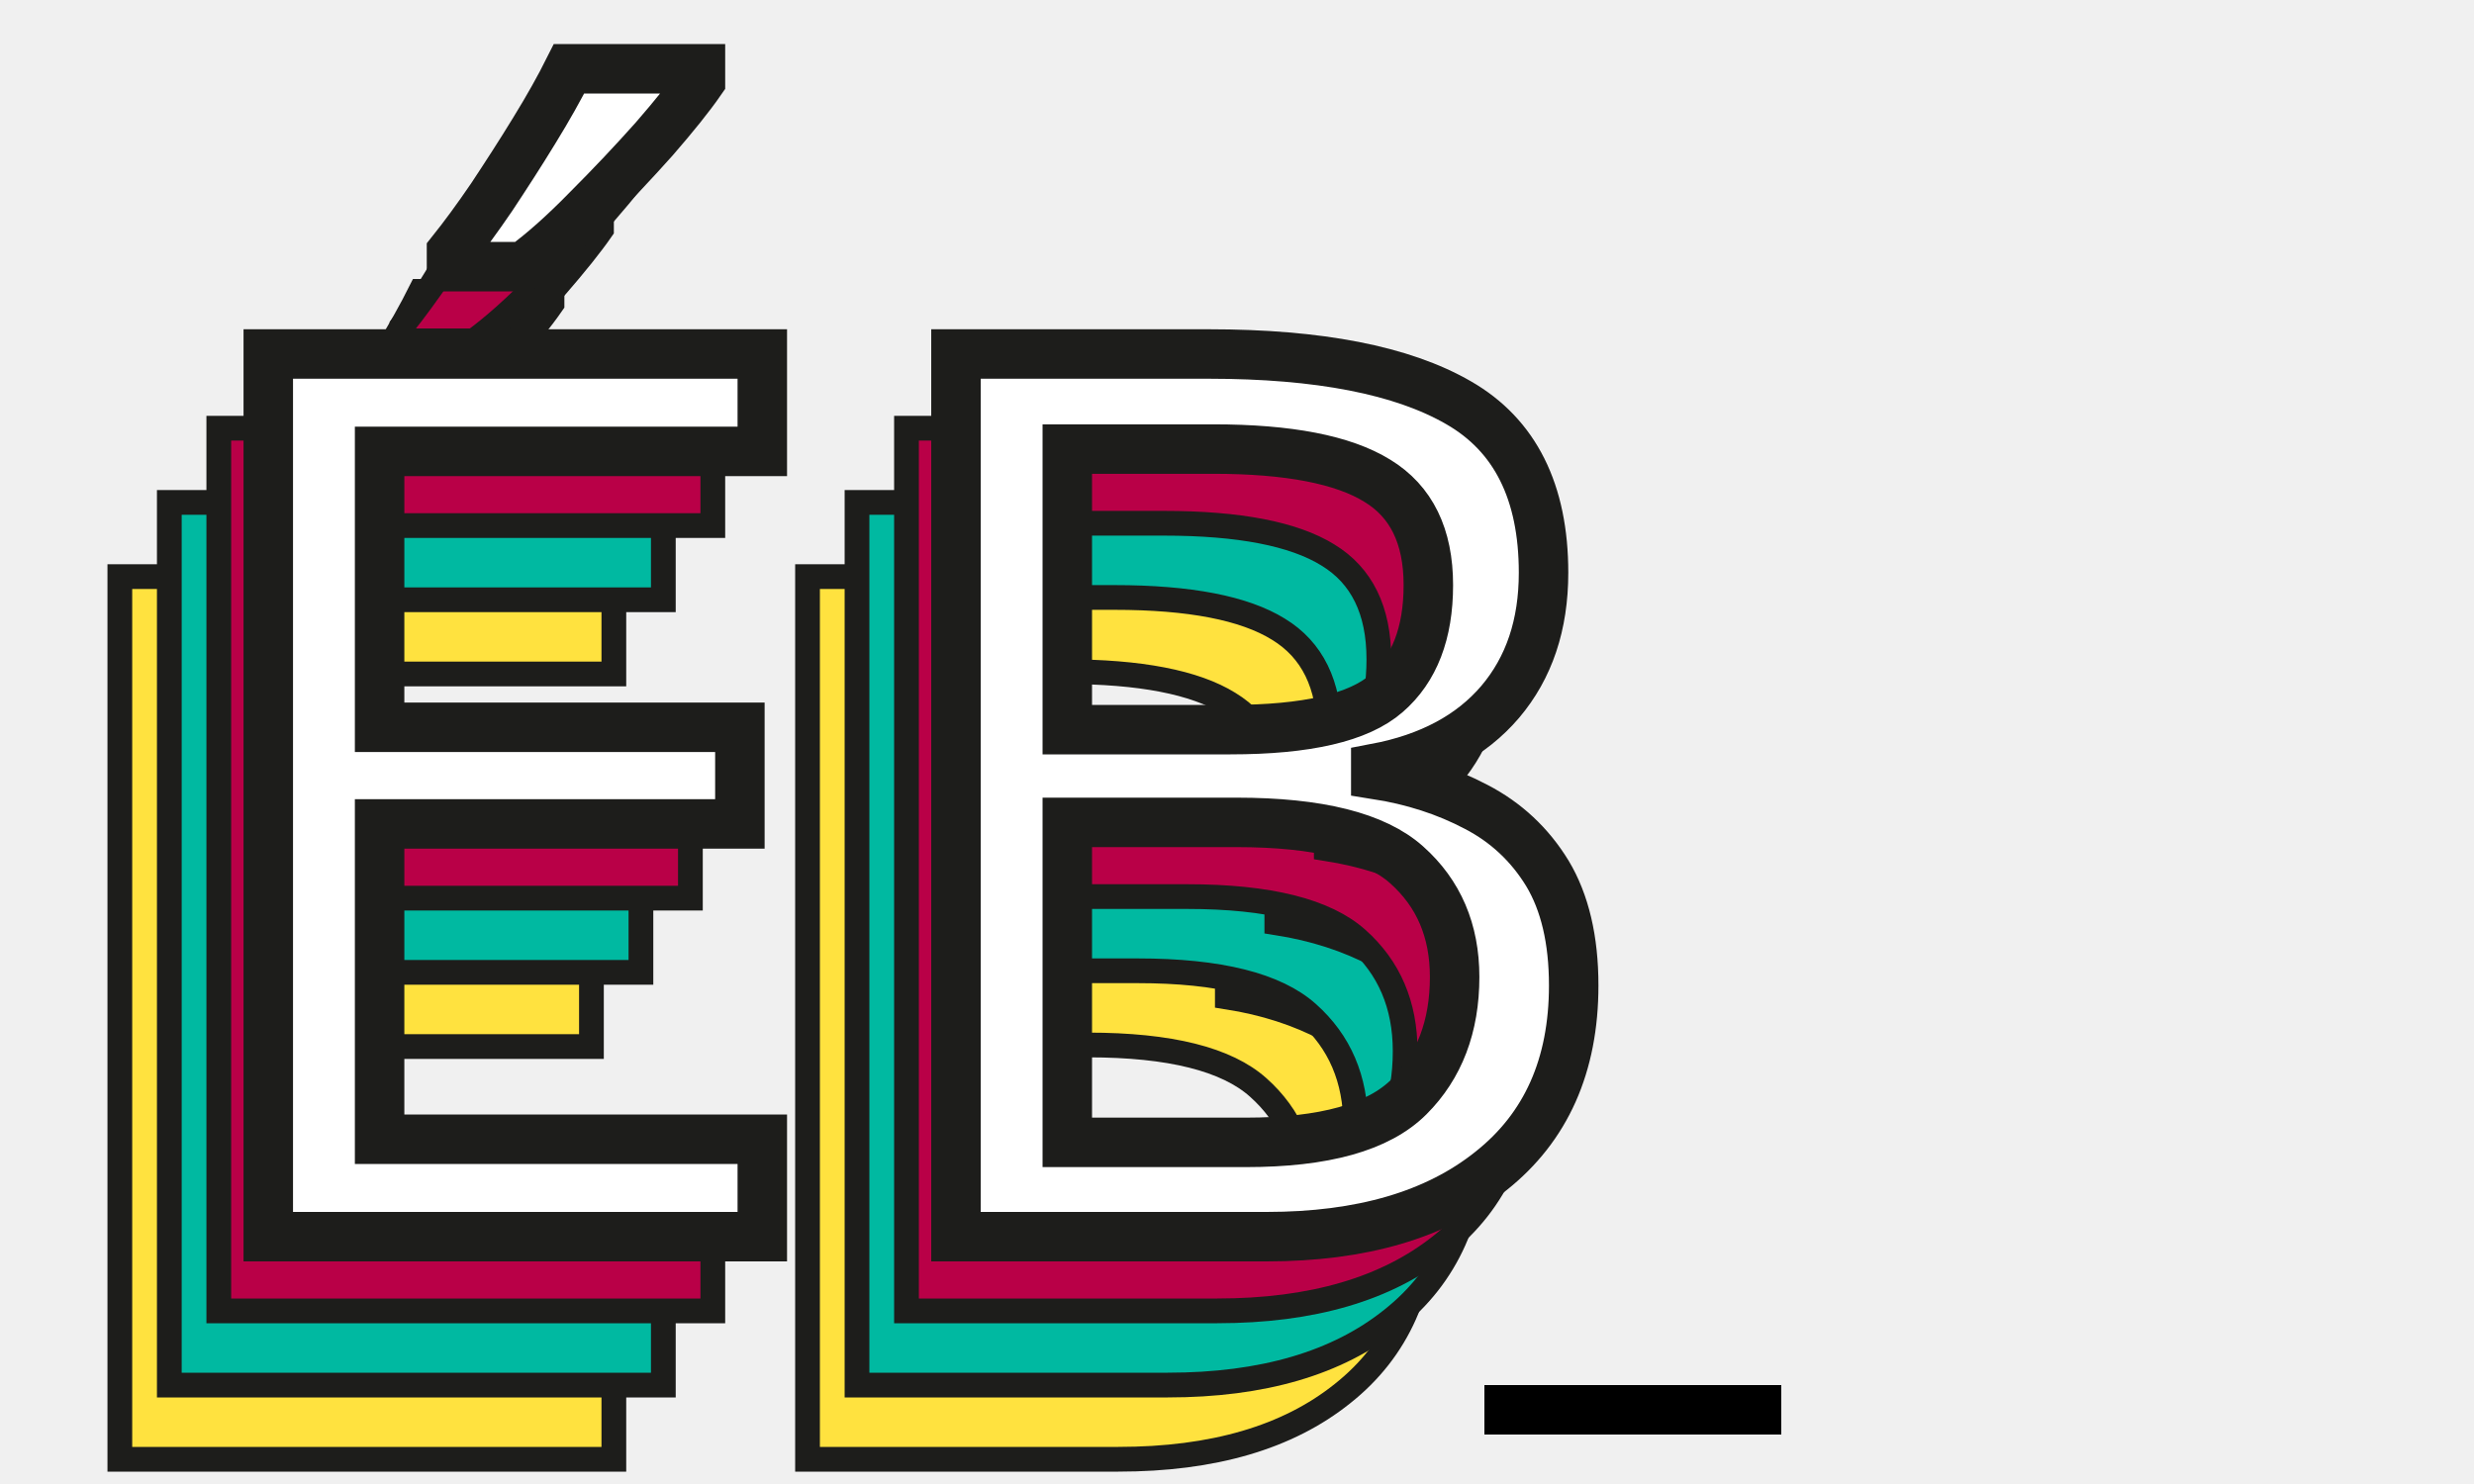
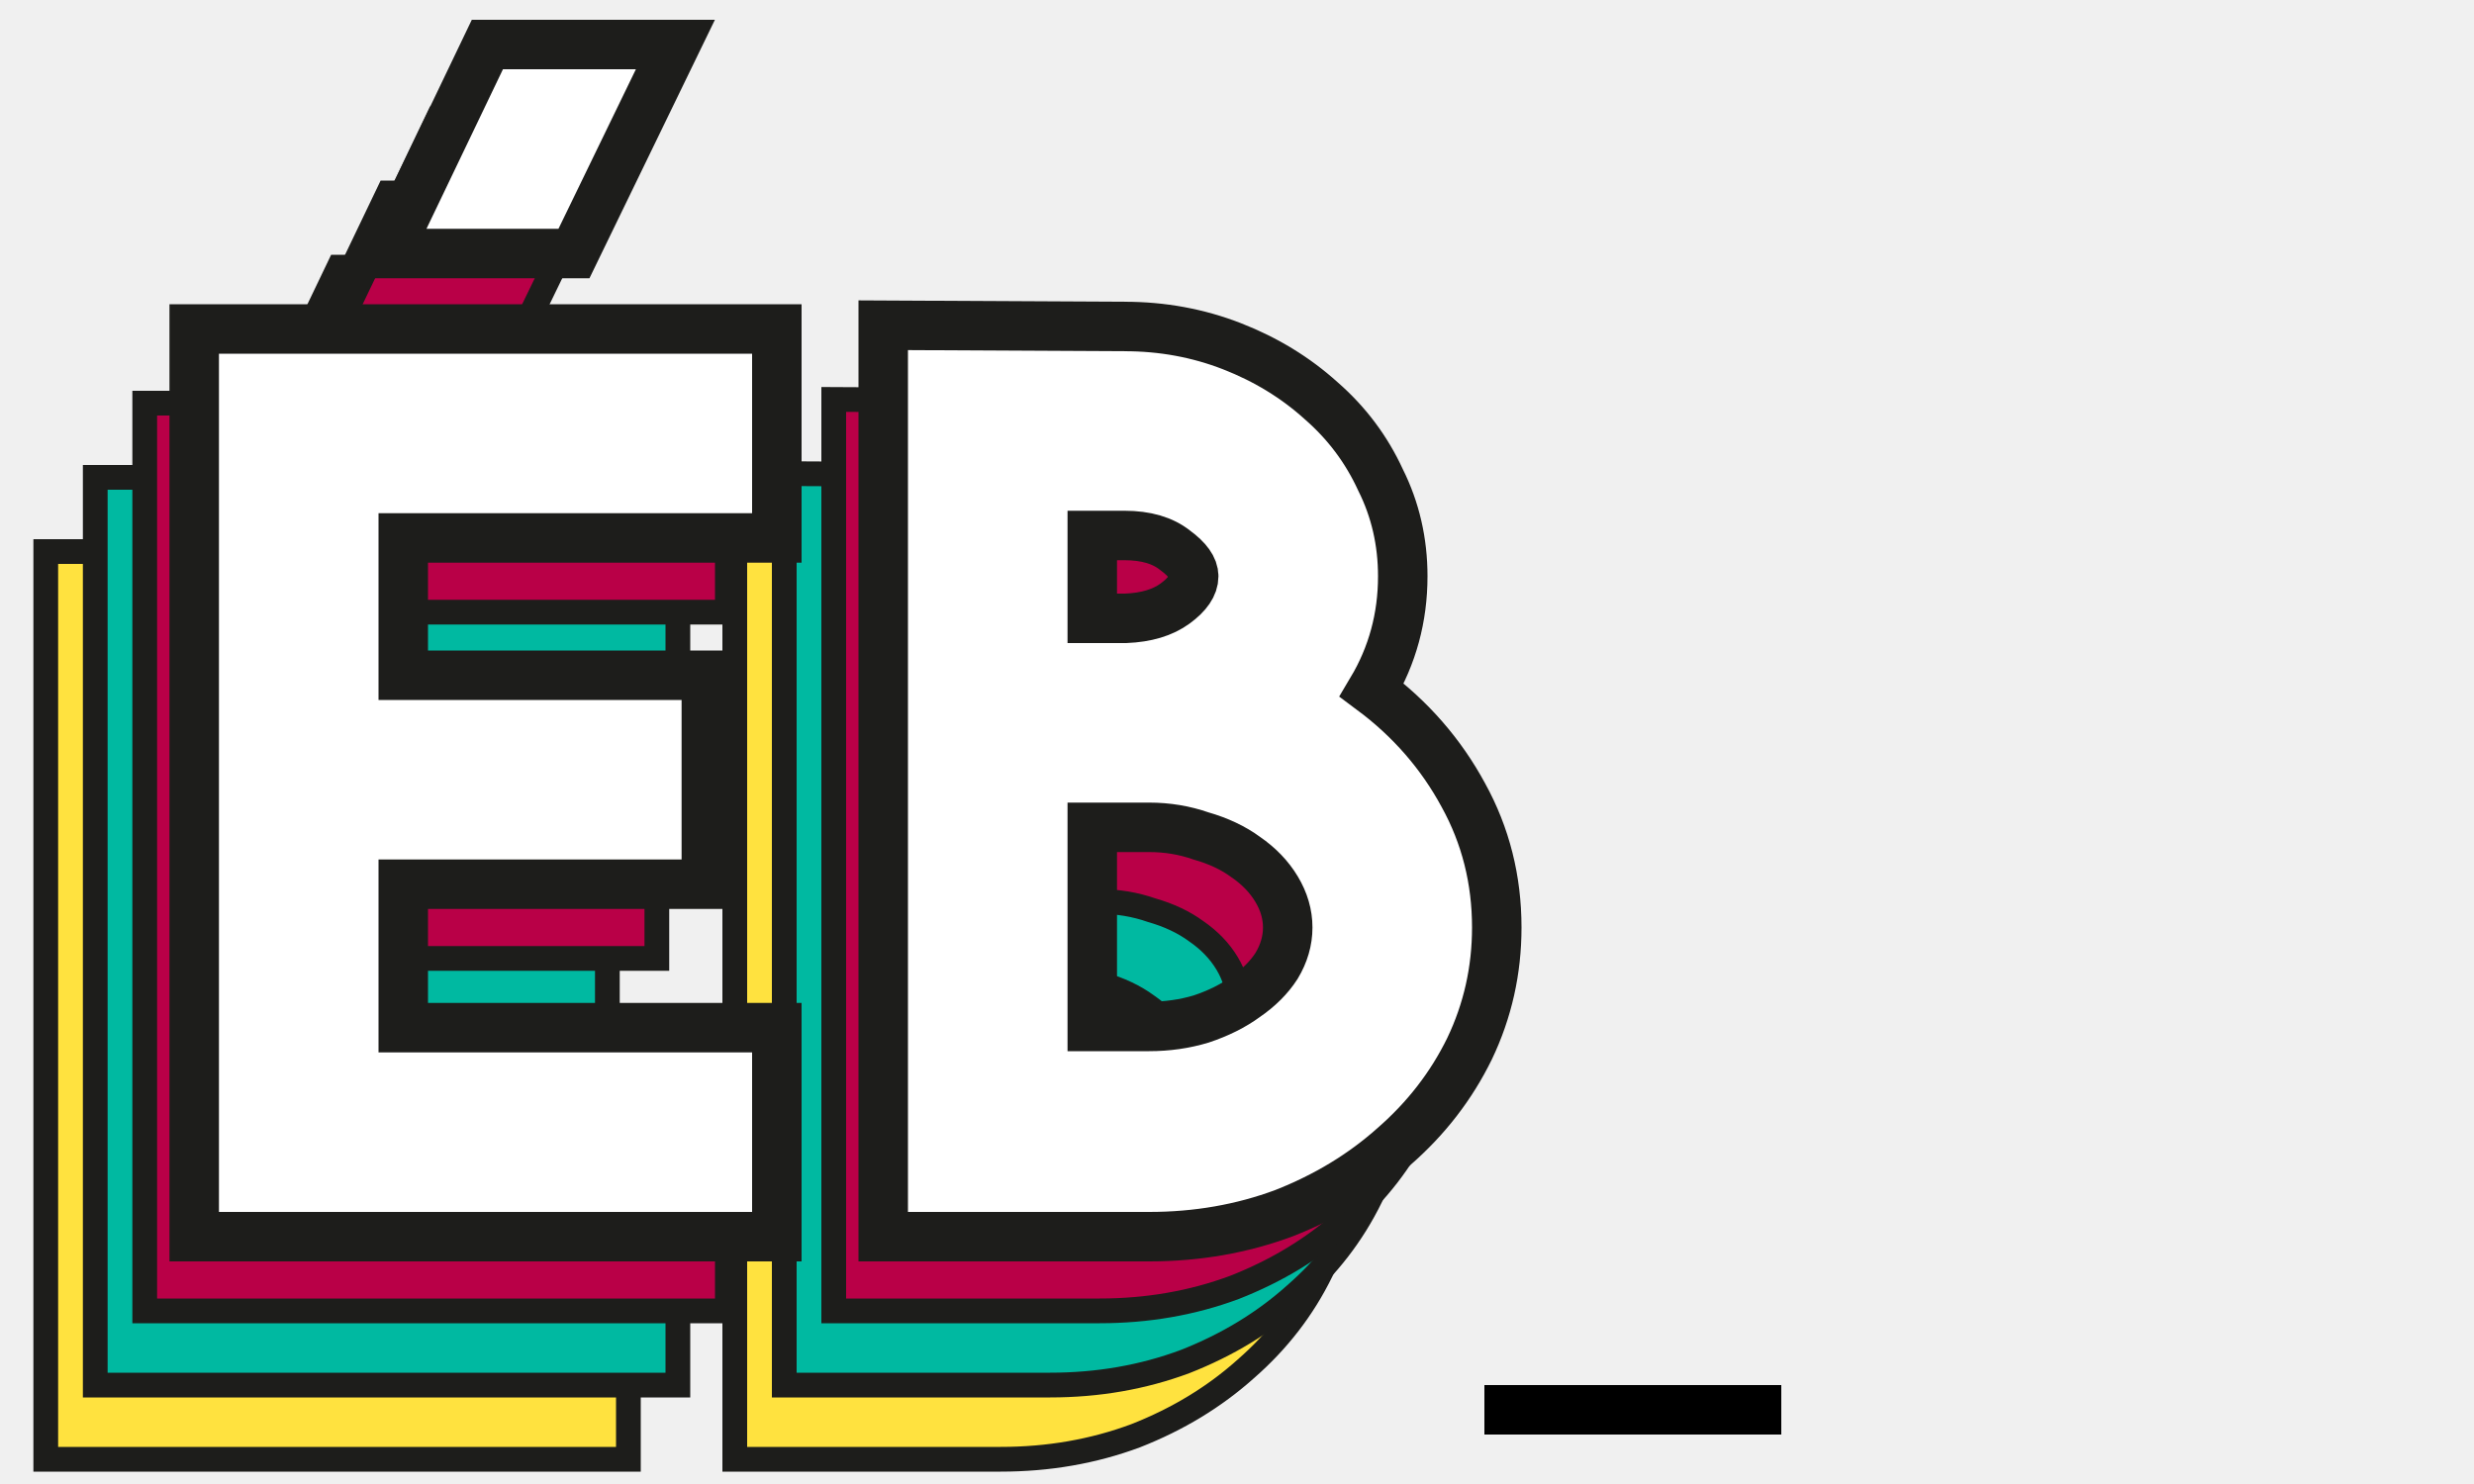
- <svg xmlns="http://www.w3.org/2000/svg" viewBox="0 0 50 30">
-   <defs>
-     <style>
+ <svg xmlns="http://www.w3.org/2000/svg" viewBox="0 0 50 30" version="1.1" id="svg17">
+   <defs id="defs4">
+     <style id="style2">
.cls-1,
.cls-2,
.cls-3,
.cls-4{
    font-size:25px;
    stroke:#1d1d1b;
    stroke-miterlimit:10;
    stroke-width:0.5px;
-     font-family:TheBoldFont, The Bold Font;}
+     font-family:TBF, TheBoldFont, The Bold Font;}
.cls-3{
    fill:#b90047;
}
.cls-2{
    fill:#00b9a1;
}
.cls-1{
    fill:#ffe23f;
}
.cls-4 {
    fill:#fff;
    stroke-width:1px;
    color: #1d1d1b
}
.blink {
    height:1px;
    width: 6px;
    animation: blink 1s steps(2, start) infinite;
    }
        @keyframes blink {
      to {
        visibility: hidden;
      }
    }
</style>
  </defs>
  <g id="Calque_2" data-name="Calque 2">
-     <text class="cls-1" transform="translate(0 29.5)">ÉB</text>
-     <text class="cls-2" transform="translate(1 28)">ÉB</text>
-     <text class="cls-3" transform="translate(2 26.5)">ÉB</text>
-     <text class="cls-4" transform="translate(3 25)">ÉB</text>
-     <rect class="blink" x="30" y="28" />
+     <g aria-label="ÉB" transform="translate(0 29.5)" style="font-size:25px;font-family:TBF, TheBoldFont, 'The Bold Font';fill:#ffe23f;stroke:#1d1d1b;stroke-width:0.5px;stroke-miterlimit:10" id="text6">
+       <path d="M 12.7,-14.125 H 5.15 v 2.775 h 6.125 v 4.225 H 5.15 v 2.9 H 12.7 V 0 H 0.925 V -18.35 H 12.7 Z M 4.825,-19.875 6.85,-24.1 h 3.8 l -2.05,4.225 z" style="font-size:25px;font-family:TBF, TheBoldFont, 'The Bold Font';fill:#ffe23f;stroke:#1d1d1b;stroke-width:0.5px;stroke-miterlimit:10" id="path23" />
+       <path d="m 24.725,-11.05 q 1.175,0.875 1.85,2.125 0.675,1.225 0.675,2.675 0,1.3 -0.55,2.45 -0.55,1.125 -1.525,1.975 -0.95,0.85 -2.225,1.35 -1.275,0.475 -2.725,0.475 h -5.375 v -18.425 l 4.875,0.025 q 1.15,0 2.175,0.4 1.025,0.4 1.8,1.1 0.775,0.675 1.2,1.6 0.45,0.9 0.45,1.95 0,1.25 -0.625,2.3 z m -5.65,-3.125 v 1.675 h 0.675 q 0.625,-0.025 1,-0.3 0.375,-0.275 0.375,-0.55 0,-0.25 -0.375,-0.525 -0.375,-0.3 -1.025,-0.3 z m 1.15,9.925 q 0.55,0 1.05,-0.15 0.525,-0.175 0.9,-0.45 0.4,-0.275 0.625,-0.625 0.225,-0.375 0.225,-0.775 0,-0.4 -0.225,-0.775 -0.225,-0.375 -0.625,-0.65 -0.375,-0.275 -0.9,-0.425 -0.5,-0.175 -1.05,-0.175 h -0.45 -0.05 -0.65 v 4.025 z" style="font-size:25px;font-family:TBF, TheBoldFont, 'The Bold Font';fill:#ffe23f;stroke:#1d1d1b;stroke-width:0.5px;stroke-miterlimit:10" id="path25" />
+     </g>
+     <g aria-label="ÉB" transform="translate(1 28)" style="font-size:25px;font-family:TBF, TheBoldFont, 'The Bold Font';fill:#00b9a1;stroke:#1d1d1b;stroke-width:0.5px;stroke-miterlimit:10" id="text8">
+       <path d="M 12.7,-14.125 H 5.15 v 2.775 h 6.125 v 4.225 H 5.15 v 2.9 H 12.7 V 0 H 0.925 V -18.35 H 12.7 Z M 4.825,-19.875 6.85,-24.1 h 3.8 l -2.05,4.225 z" style="font-size:25px;font-family:TBF, TheBoldFont, 'The Bold Font';fill:#00b9a1;stroke:#1d1d1b;stroke-width:0.5px;stroke-miterlimit:10" id="path28" />
+       <path d="m 24.725,-11.05 q 1.175,0.875 1.85,2.125 0.675,1.225 0.675,2.675 0,1.3 -0.55,2.45 -0.55,1.125 -1.525,1.975 -0.95,0.85 -2.225,1.35 -1.275,0.475 -2.725,0.475 h -5.375 v -18.425 l 4.875,0.025 q 1.15,0 2.175,0.4 1.025,0.4 1.8,1.1 0.775,0.675 1.2,1.6 0.45,0.9 0.45,1.95 0,1.25 -0.625,2.3 z m -5.65,-3.125 v 1.675 h 0.675 q 0.625,-0.025 1,-0.3 0.375,-0.275 0.375,-0.55 0,-0.25 -0.375,-0.525 -0.375,-0.3 -1.025,-0.3 z m 1.15,9.925 q 0.55,0 1.05,-0.15 0.525,-0.175 0.9,-0.45 0.4,-0.275 0.625,-0.625 0.225,-0.375 0.225,-0.775 0,-0.4 -0.225,-0.775 -0.225,-0.375 -0.625,-0.65 -0.375,-0.275 -0.9,-0.425 -0.5,-0.175 -1.05,-0.175 h -0.45 -0.05 -0.65 v 4.025 z" style="font-size:25px;font-family:TBF, TheBoldFont, 'The Bold Font';fill:#00b9a1;stroke:#1d1d1b;stroke-width:0.5px;stroke-miterlimit:10" id="path30" />
+     </g>
+     <g aria-label="ÉB" transform="translate(2 26.5)" style="font-size:25px;font-family:TBF, TheBoldFont, 'The Bold Font';fill:#b90047;stroke:#1d1d1b;stroke-width:0.5px;stroke-miterlimit:10" id="text10">
+       <path d="M 12.7,-14.125 H 5.15 v 2.775 h 6.125 v 4.225 H 5.15 v 2.9 H 12.7 V 0 H 0.925 V -18.35 H 12.7 Z M 4.825,-19.875 6.85,-24.1 h 3.8 l -2.05,4.225 z" style="font-size:25px;font-family:TBF, TheBoldFont, 'The Bold Font';fill:#b90047;stroke:#1d1d1b;stroke-width:0.5px;stroke-miterlimit:10" id="path33" />
+       <path d="m 24.725,-11.05 q 1.175,0.875 1.85,2.125 0.675,1.225 0.675,2.675 0,1.3 -0.55,2.45 -0.55,1.125 -1.525,1.975 -0.95,0.85 -2.225,1.35 -1.275,0.475 -2.725,0.475 h -5.375 v -18.425 l 4.875,0.025 q 1.15,0 2.175,0.4 1.025,0.4 1.8,1.1 0.775,0.675 1.2,1.6 0.45,0.9 0.45,1.95 0,1.25 -0.625,2.3 z m -5.65,-3.125 v 1.675 h 0.675 q 0.625,-0.025 1,-0.3 0.375,-0.275 0.375,-0.55 0,-0.25 -0.375,-0.525 -0.375,-0.3 -1.025,-0.3 z m 1.15,9.925 q 0.55,0 1.05,-0.15 0.525,-0.175 0.9,-0.45 0.4,-0.275 0.625,-0.625 0.225,-0.375 0.225,-0.775 0,-0.4 -0.225,-0.775 -0.225,-0.375 -0.625,-0.65 -0.375,-0.275 -0.9,-0.425 -0.5,-0.175 -1.05,-0.175 h -0.45 -0.05 -0.65 v 4.025 z" style="font-size:25px;font-family:TBF, TheBoldFont, 'The Bold Font';fill:#b90047;stroke:#1d1d1b;stroke-width:0.5px;stroke-miterlimit:10" id="path35" />
+     </g>
+     <g aria-label="ÉB" transform="translate(3 25)" style="color:#1d1d1b;font-size:25px;font-family:TBF, TheBoldFont, 'The Bold Font';fill:#ffffff;stroke:#1d1d1b;stroke-width:1px;stroke-miterlimit:10" id="text12">
+       <path d="M 12.7,-14.125 H 5.15 v 2.775 h 6.125 v 4.225 H 5.15 v 2.9 H 12.7 V 0 H 0.925 V -18.35 H 12.7 Z M 4.825,-19.875 6.85,-24.1 h 3.8 l -2.05,4.225 z" style="color:#1d1d1b;font-size:25px;font-family:TBF, TheBoldFont, 'The Bold Font';fill:#ffffff;stroke:#1d1d1b;stroke-width:1px;stroke-miterlimit:10" id="path38" />
+       <path d="m 24.725,-11.05 q 1.175,0.875 1.85,2.125 0.675,1.225 0.675,2.675 0,1.3 -0.55,2.45 -0.55,1.125 -1.525,1.975 -0.95,0.85 -2.225,1.35 -1.275,0.475 -2.725,0.475 h -5.375 v -18.425 l 4.875,0.025 q 1.15,0 2.175,0.4 1.025,0.4 1.8,1.1 0.775,0.675 1.2,1.6 0.45,0.9 0.45,1.95 0,1.25 -0.625,2.3 z m -5.65,-3.125 v 1.675 h 0.675 q 0.625,-0.025 1,-0.3 0.375,-0.275 0.375,-0.55 0,-0.25 -0.375,-0.525 -0.375,-0.3 -1.025,-0.3 z m 1.15,9.925 q 0.55,0 1.05,-0.15 0.525,-0.175 0.9,-0.45 0.4,-0.275 0.625,-0.625 0.225,-0.375 0.225,-0.775 0,-0.4 -0.225,-0.775 -0.225,-0.375 -0.625,-0.65 -0.375,-0.275 -0.9,-0.425 -0.5,-0.175 -1.05,-0.175 h -0.45 -0.05 -0.65 v 4.025 z" style="color:#1d1d1b;font-size:25px;font-family:TBF, TheBoldFont, 'The Bold Font';fill:#ffffff;stroke:#1d1d1b;stroke-width:1px;stroke-miterlimit:10" id="path40" />
+     </g>
+     <rect class="blink" x="30" y="28" id="rect14" />
  </g>
</svg>
